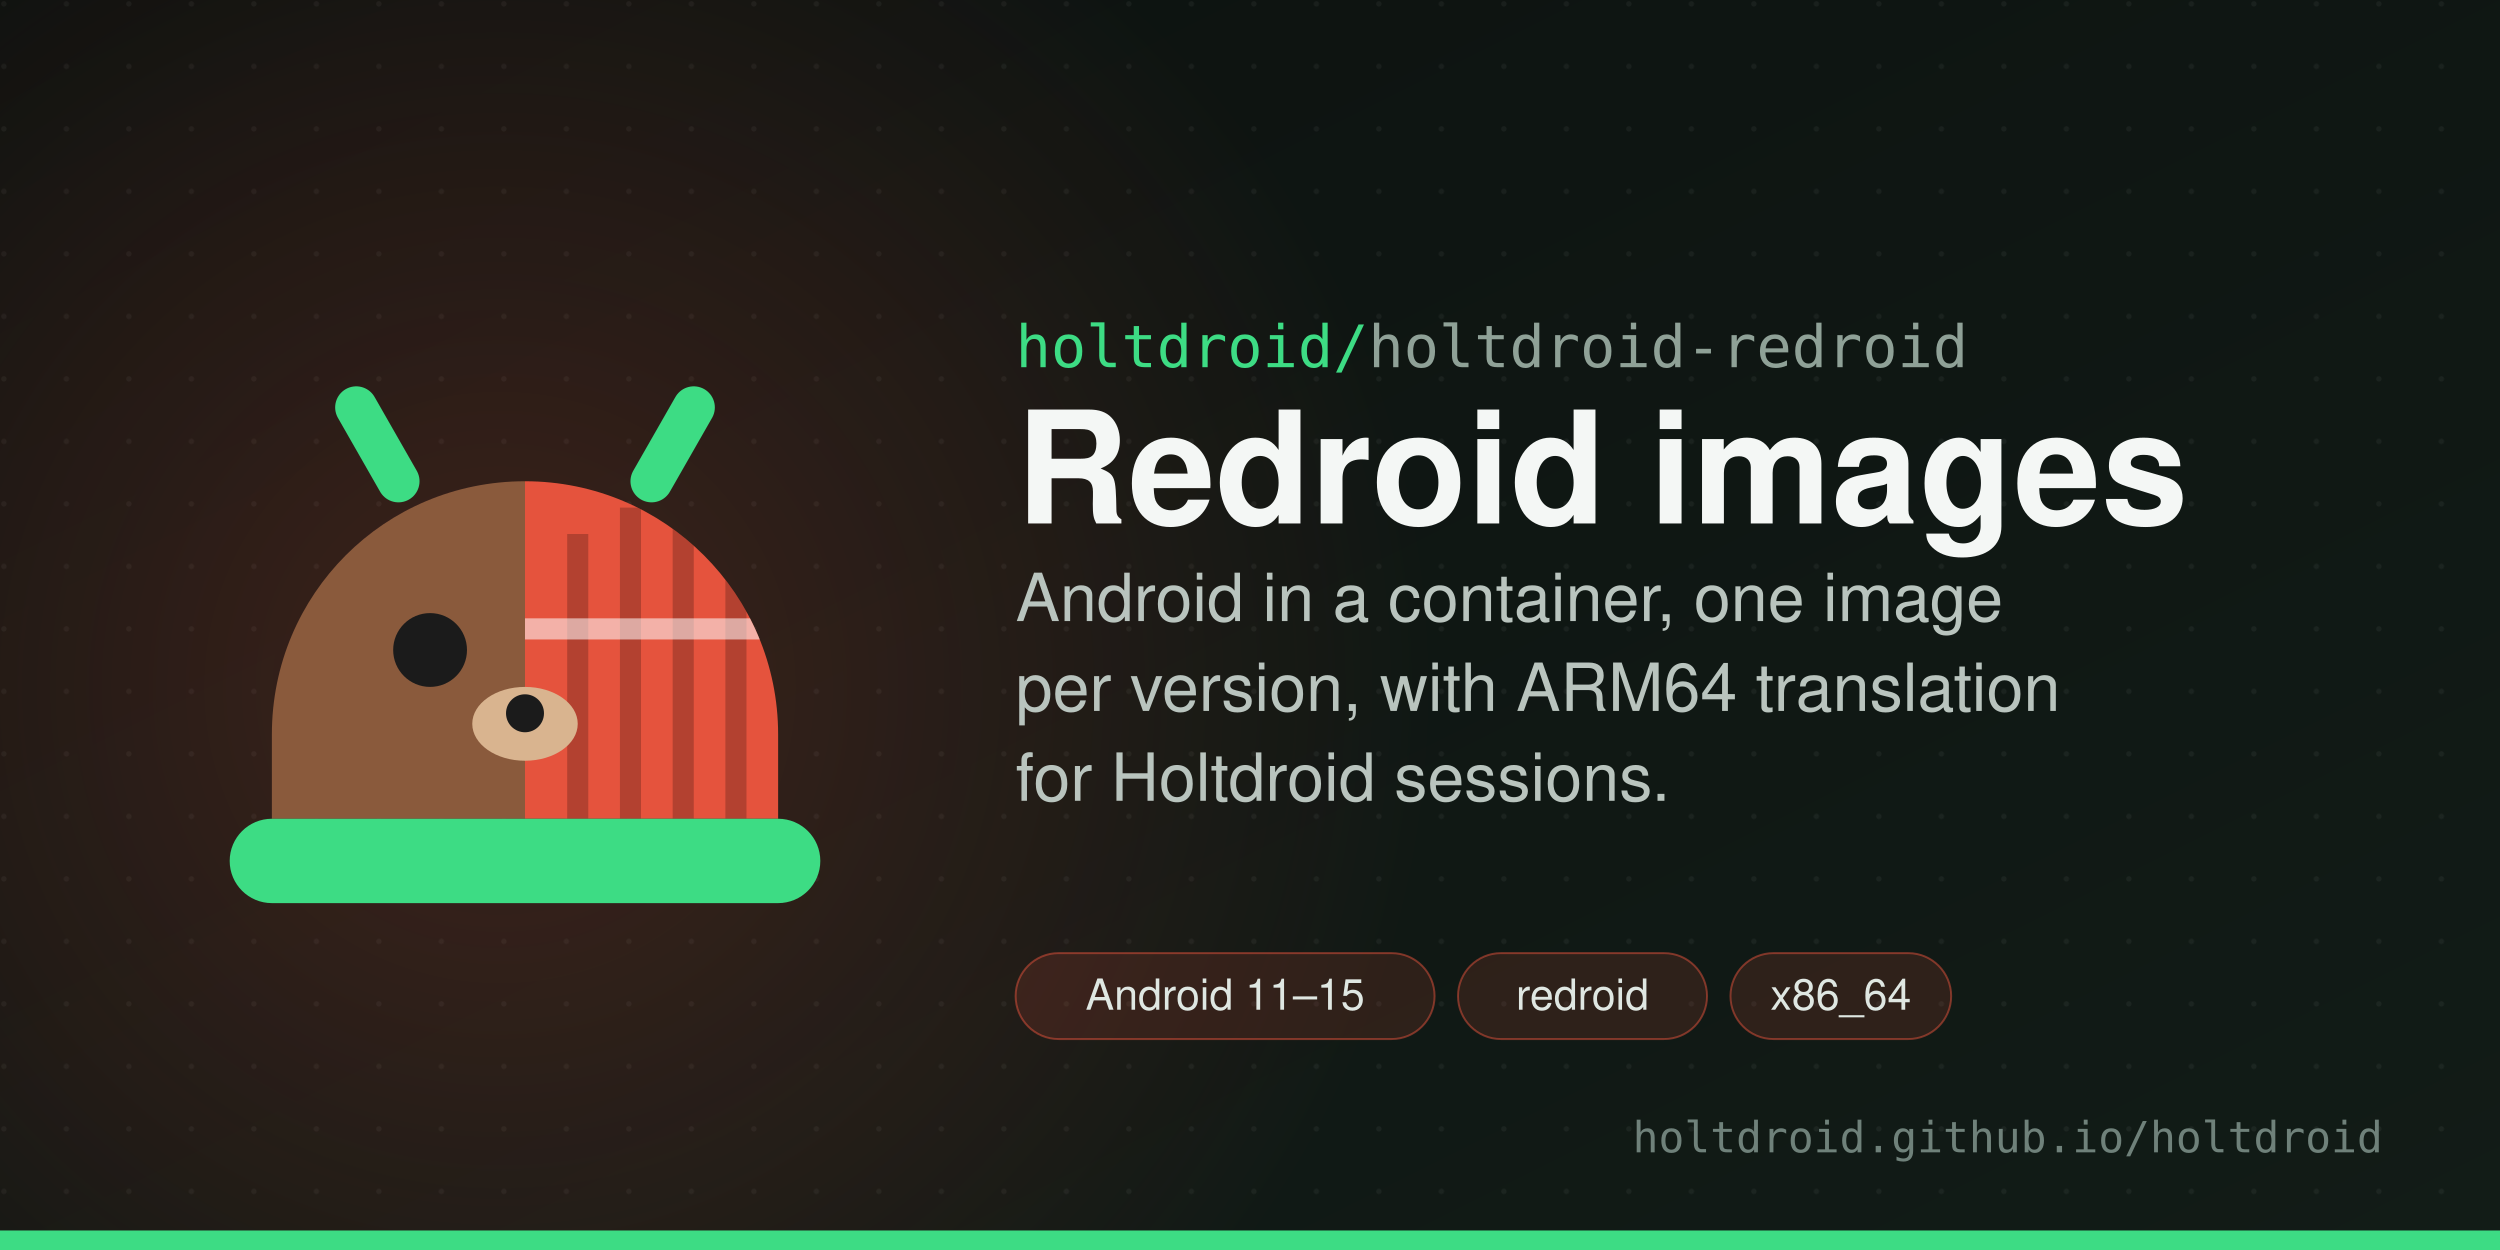
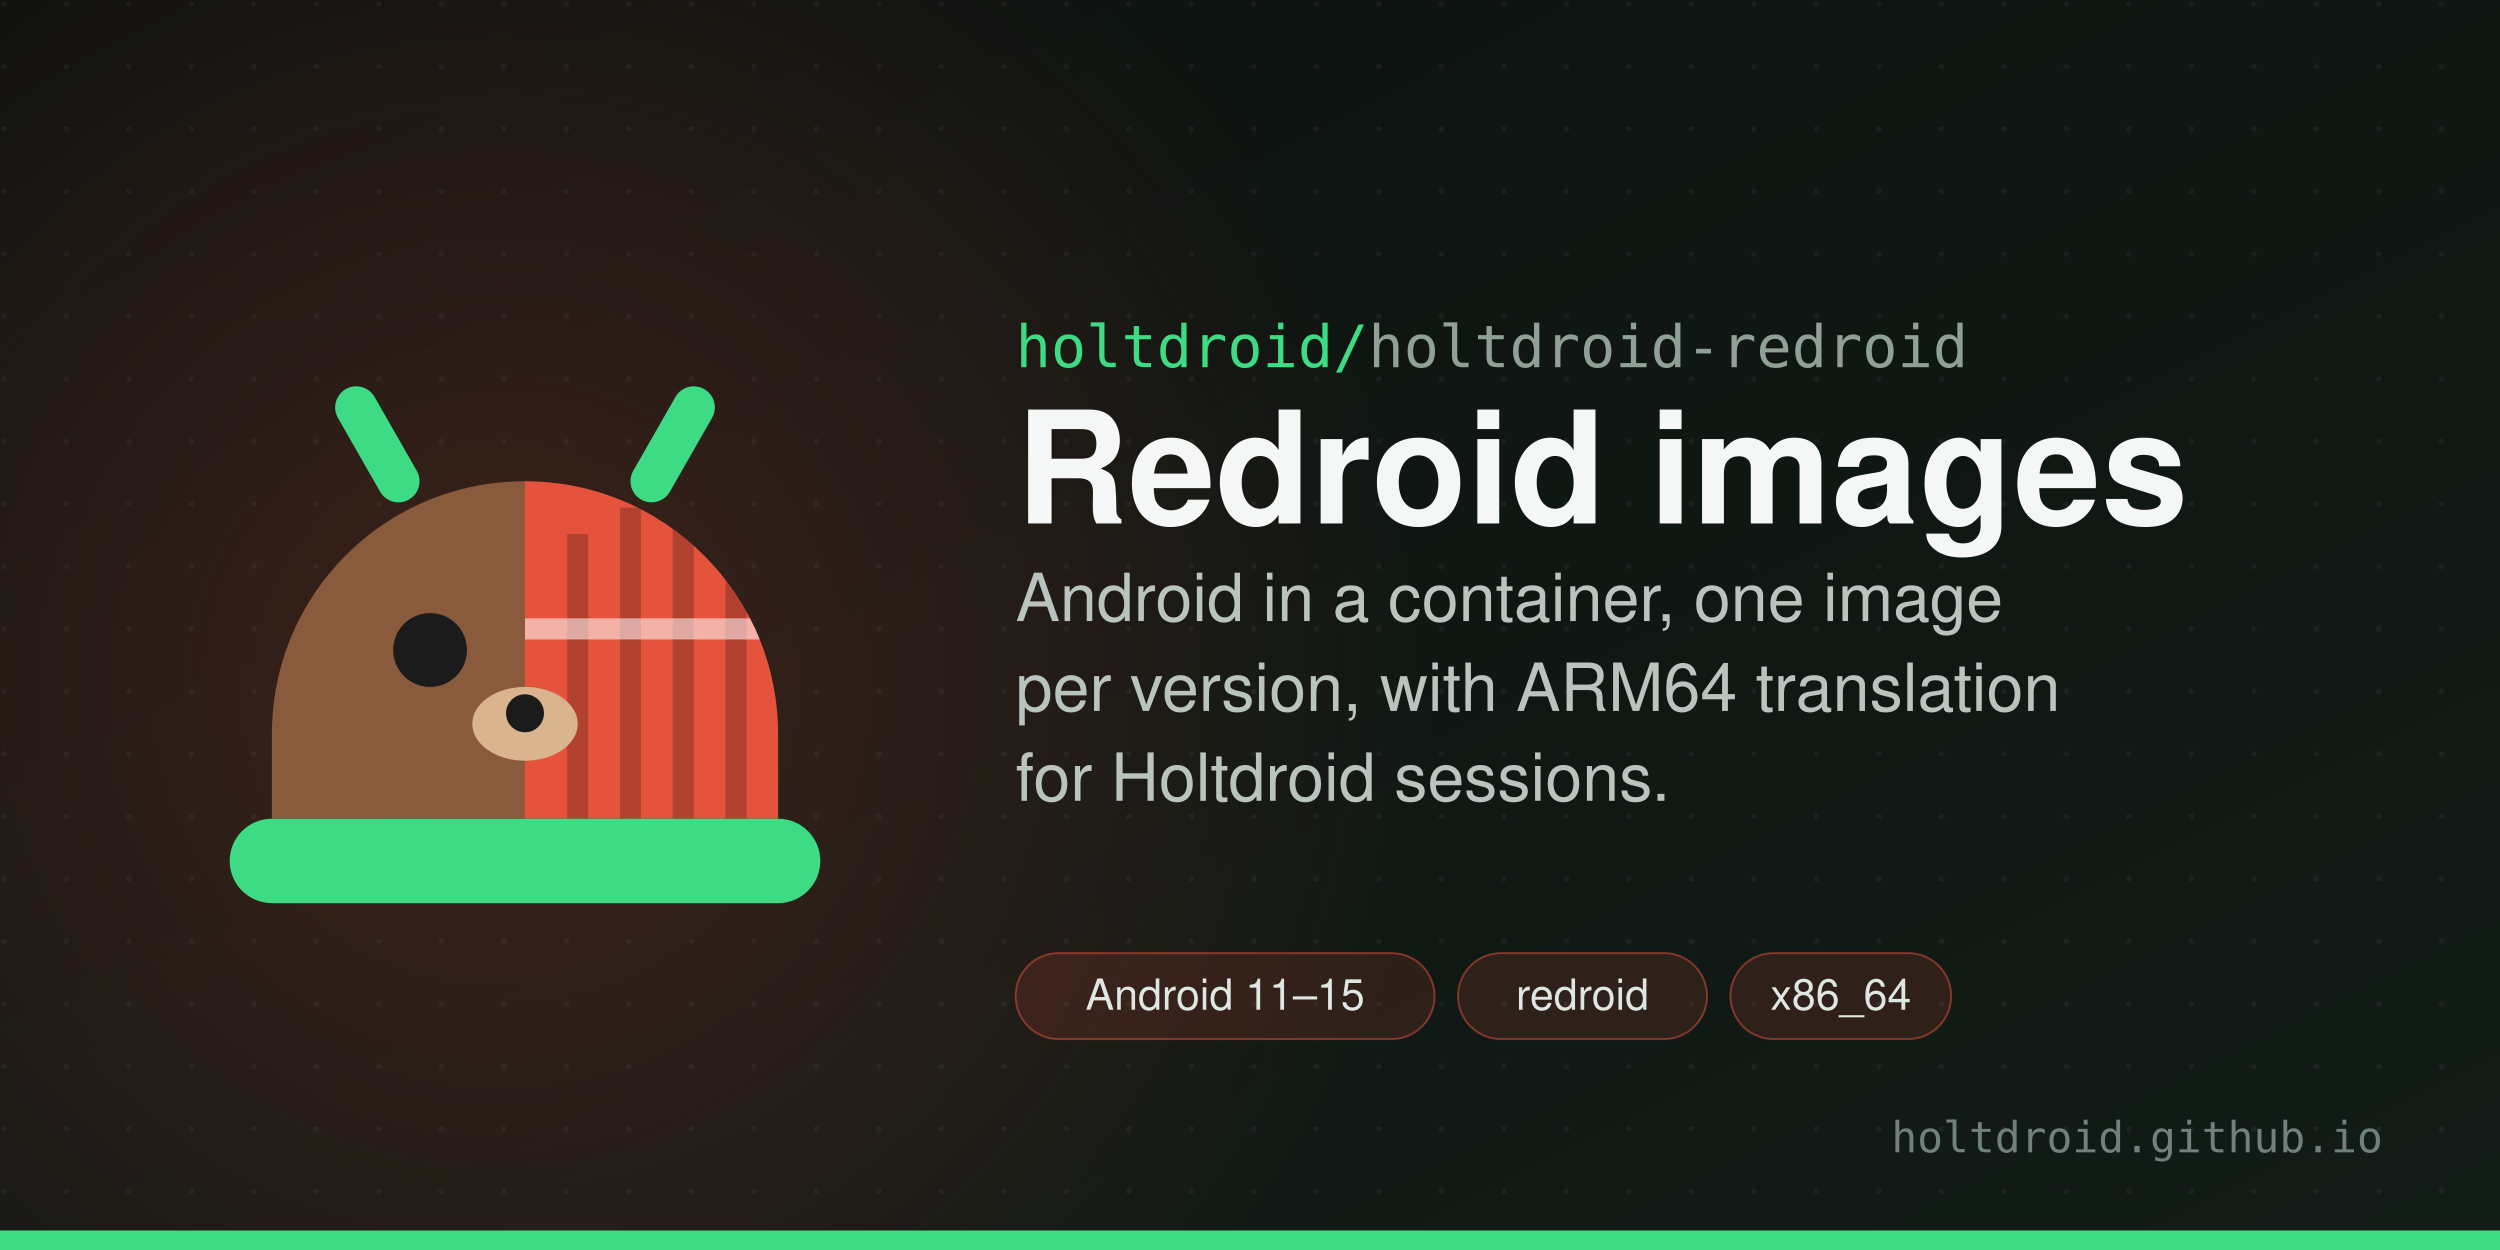
<svg xmlns="http://www.w3.org/2000/svg" width="1280" height="640" viewBox="0 0 1280 640">
  <defs>
    <linearGradient id="bg" x1="0" y1="0" x2="1" y2="1">
      <stop offset="0" stop-color="#0c110f" />
      <stop offset="1" stop-color="#121c17" />
    </linearGradient>
    <radialGradient id="glow" cx="256.0" cy="352.0" r="480.0" gradientUnits="userSpaceOnUse">
      <stop offset="0" stop-color="#e5533d" stop-opacity=".22" />
      <stop offset="1" stop-color="#e5533d" stop-opacity="0" />
    </radialGradient>
    <pattern id="dots" width="32" height="32" patternUnits="userSpaceOnUse">
      <circle cx="2" cy="2" r="1.4" fill="#fff" fill-opacity=".05" />
    </pattern>
  </defs>
  <rect width="1280" height="640" fill="url(#bg)" />
  <rect width="1280" height="640" fill="url(#dots)" />
  <rect width="1280" height="640" fill="url(#glow)" />
  <rect y="630" width="1280" height="10" fill="#3ddc84" />
  <g transform="translate(96 160) scale(5.4)">
    <g fill="none">
      <clipPath id="half-holtdroid-redroid">
        <path d="M32 16a24 24 0 0 1 24 24v8H32z" />
      </clipPath>
      <path d="M32 16c-13.3 0-24 10.7-24 24v8h24z" fill="#8a5a3c" />
      <circle cx="23" cy="32" r="3.5" fill="#1b1b1b" />
      <g clip-path="url(#half-holtdroid-redroid)">
        <path d="M32 16a24 24 0 0 1 24 24v8H32z" fill="#e5533d" />
        <path d="M37 21v27M42 18.5v29.5M47 19.5v28.5M52 25v23" stroke="#000" stroke-opacity=".22" stroke-width="2" />
        <path d="M32 30h24" stroke="#fff" stroke-opacity=".55" stroke-width="2" />
      </g>
      <path d="M20 16l-4-7M44 16l4-7" stroke="#3ddc84" stroke-width="4" stroke-linecap="round" />
      <ellipse cx="32" cy="39" rx="5" ry="3.5" fill="#d9b48f" />
      <circle cx="32" cy="38" r="1.8" fill="#1b1b1b" />
      <rect x="4" y="48" width="56" height="8" rx="4" fill="#3ddc84" />
    </g>
  </g>
  <text x="520" y="188" font-family="Menlo, SF Mono, monospace" font-size="30" fill="#3ddc84">holtdroid/<tspan fill="#8fa197">holtdroid-redroid</tspan>
  </text>
  <text x="520" y="268" font-family="Helvetica Neue, Helvetica, Arial, sans-serif" font-size="80" font-weight="700" fill="#f4f7f5">Redroid images</text>
  <text x="520" y="318" font-family="Helvetica Neue, Helvetica, Arial, sans-serif" font-size="34" fill="#b9c4be">Android in a container, one image</text>
  <text x="520" y="364" font-family="Helvetica Neue, Helvetica, Arial, sans-serif" font-size="34" fill="#b9c4be">per version, with ARM64 translation</text>
  <text x="520" y="410" font-family="Helvetica Neue, Helvetica, Arial, sans-serif" font-size="34" fill="#b9c4be">for Holtdroid sessions.</text>
  <rect x="520" y="488" width="214.5" height="44" rx="22" fill="#e5533d" fill-opacity=".14" stroke="#e5533d" stroke-opacity=".5" />
  <text x="627.25" y="517" text-anchor="middle" font-family="Helvetica Neue, Helvetica, Arial, sans-serif" font-size="22" font-weight="500" fill="#dfe7e2">Android 11–15</text>
  <rect x="746.5" y="488" width="127.5" height="44" rx="22" fill="#e5533d" fill-opacity=".14" stroke="#e5533d" stroke-opacity=".5" />
  <text x="810.25" y="517" text-anchor="middle" font-family="Helvetica Neue, Helvetica, Arial, sans-serif" font-size="22" font-weight="500" fill="#dfe7e2">redroid</text>
  <rect x="886.0" y="488" width="113.0" height="44" rx="22" fill="#e5533d" fill-opacity=".14" stroke="#e5533d" stroke-opacity=".5" />
  <text x="942.5" y="517" text-anchor="middle" font-family="Helvetica Neue, Helvetica, Arial, sans-serif" font-size="22" font-weight="500" fill="#dfe7e2">x86_64</text>
-   <text x="1220" y="590" text-anchor="end" font-family="Menlo, SF Mono, monospace" font-size="22" fill="#6f817a">holtdroid.github.io/holtdroid</text>
+   <text x="1220" y="590" text-anchor="end" font-family="Menlo, SF Mono, monospace" font-size="22" fill="#6f817a">holtdroid.github.io</text>
</svg>
